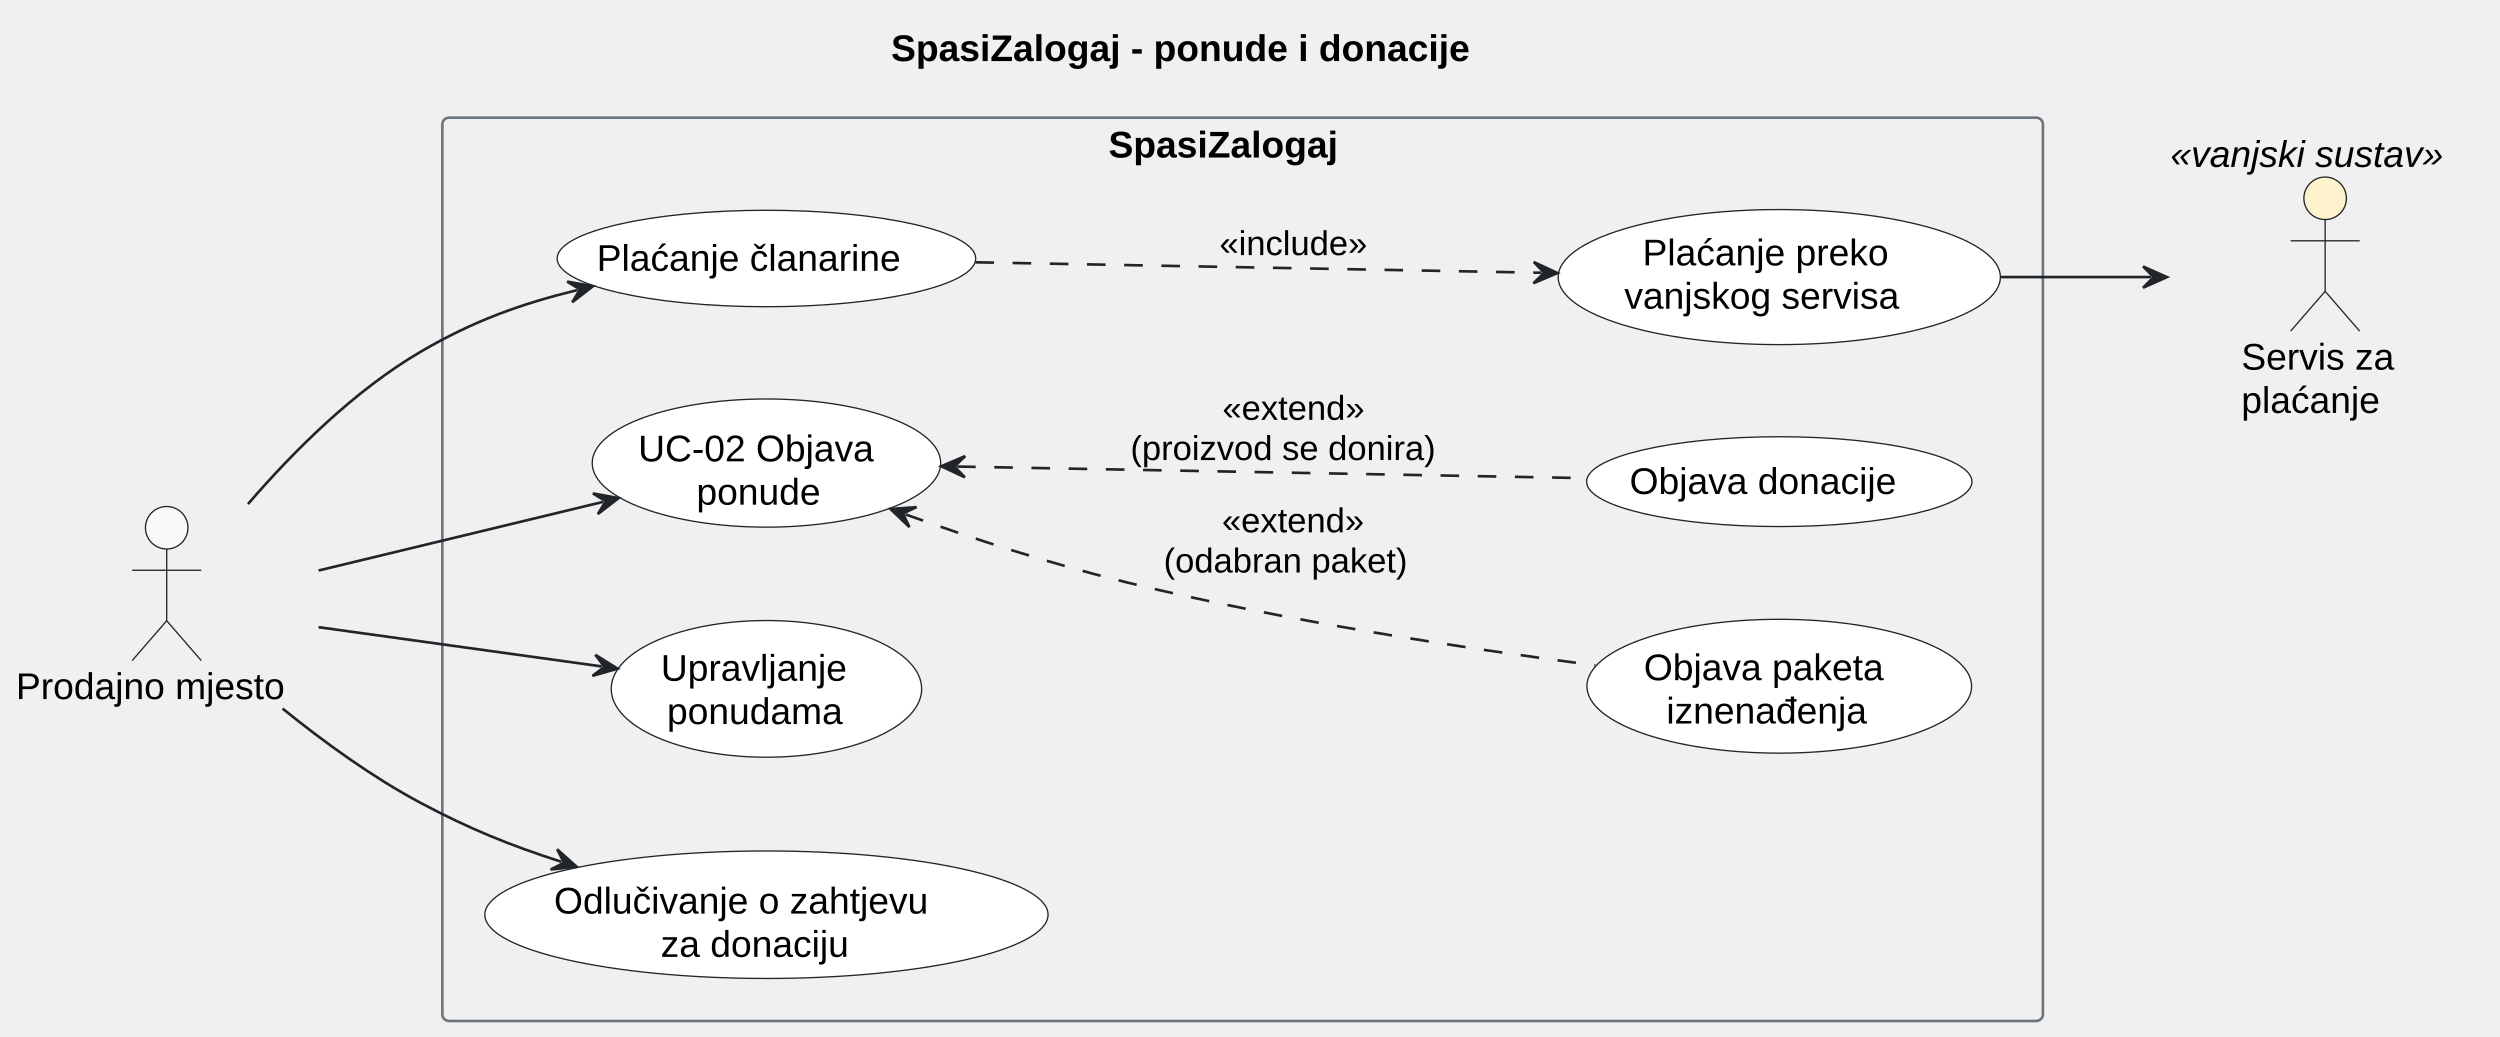
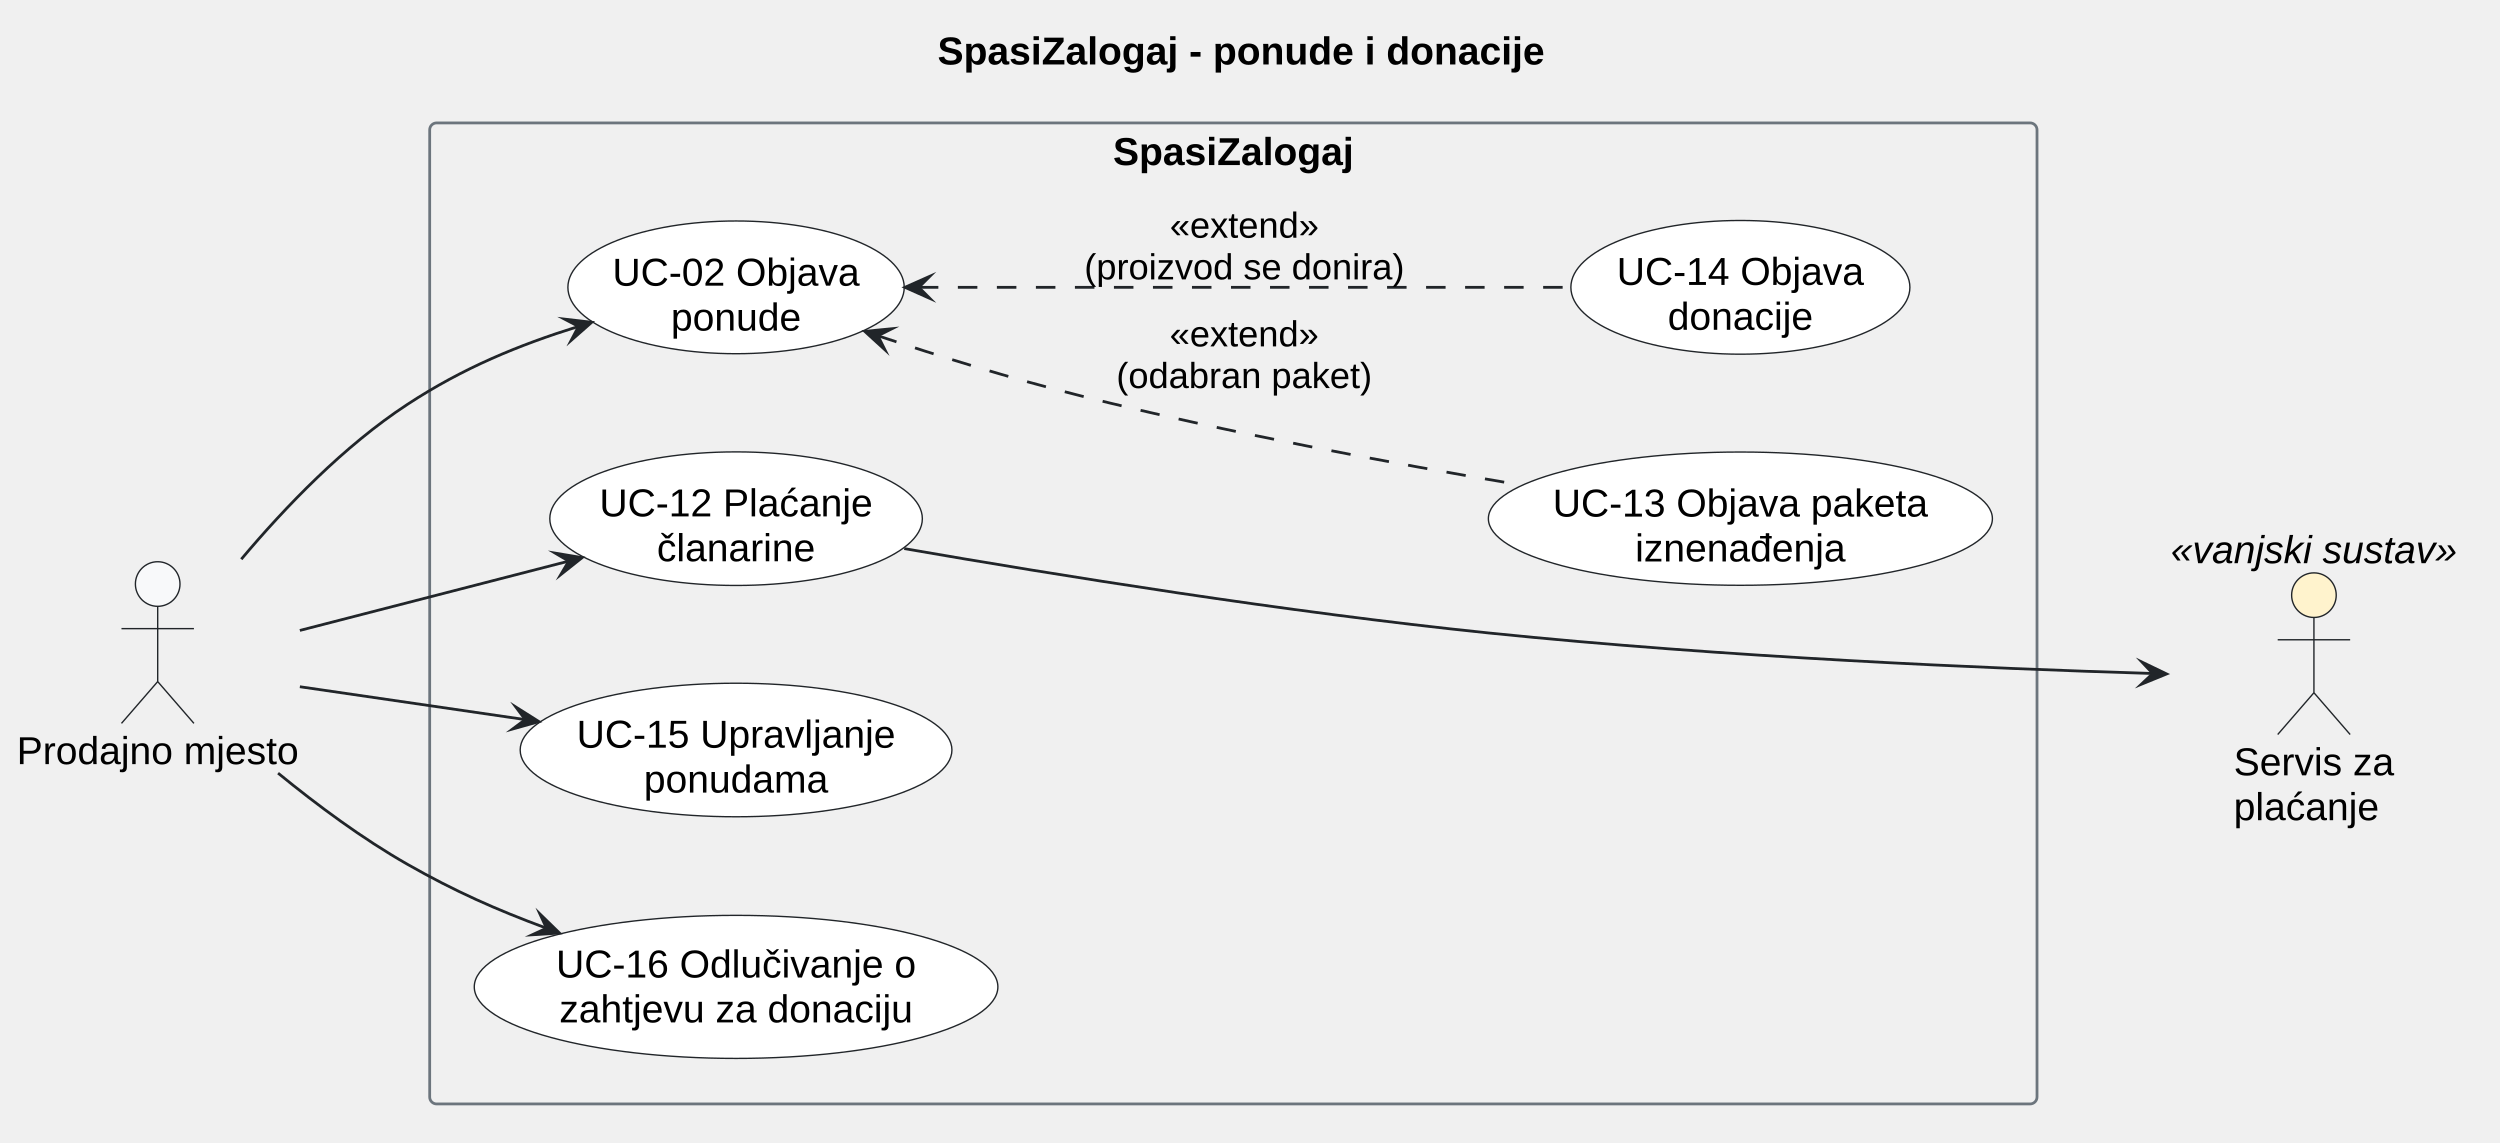
- <svg xmlns="http://www.w3.org/2000/svg" contentStyleType="text/css" data-diagram-type="DESCRIPTION" height="390px" preserveAspectRatio="none" style="width:941px;height:390px;background:#FFFFFF;" version="1.1" viewBox="0 0 941 390" width="941px" zoomAndPan="magnify">
+ <svg xmlns="http://www.w3.org/2000/svg" version="1.1" data-diagram-type="DESCRIPTION" style="width:897px;height:410px;background:#FFFFFF;" width="897px" height="410px" viewBox="0 0 897 410" zoomAndPan="magnify" preserveAspectRatio="none" contentStyleType="text/css">
  <defs />
-   <g>
+   <g font-family="sans-serif" lengthAdjust="spacing">
    <g class="title" data-source-line="16">
-       <text fill="#000000" font-family="Arial" font-size="14" font-weight="bold" lengthAdjust="spacing" textLength="256.607" x="335.403" y="22.995">SpasiZalogaj - ponude i donacije</text>
+       <text x="336.395" y="23.132" fill="#000" font-size="14" textLength="217.807" font-weight="700" font-family="Arial">SpasiZalogaj - ponude i donacije</text>
    </g>
-     <g class="cluster" data-entity="SpasiZalogaj" data-source-line="38" data-uid="ent0003" id="cluster_SpasiZalogaj">
-       <rect fill="none" height="340" rx="2.5" ry="2.5" style="stroke:#6C757D;stroke-width:1;" width="602.45" x="166.5" y="44.297" />
-       <text fill="#000000" font-family="Arial" font-size="14" font-weight="bold" lengthAdjust="spacing" textLength="100.967" x="417.242" y="59.292">SpasiZalogaj</text>
+     <g class="cluster" data-qualified-name="SpasiZalogaj" id="ent0002" data-source-line="38">
+       <rect x="154.17" y="44.099" width="576.71" height="352" fill="none" style="stroke:#6C757D;stroke-width:1;" rx="2.5" ry="2.5" />
+       <text x="399.346" y="59.23" fill="#000" font-size="14" textLength="86.358" font-weight="700" font-family="Arial">SpasiZalogaj</text>
    </g>
-     <g class="entity" data-entity="UCClan" data-source-line="39" data-uid="ent0004" id="entity_UCClan">
-       <ellipse cx="288.488" cy="97.3" fill="#FFFFFF" rx="78.768" ry="18.154" style="stroke:#212529;stroke-width:0.5;" />
-       <text fill="#000000" font-family="Arial" font-size="14" lengthAdjust="spacing" textLength="127.764" x="224.606" y="101.949">Plaćanje članarine</text>
+     <g class="entity" data-qualified-name="SpasiZalogaj.UC02" id="ent0003" data-source-line="39">
+       <ellipse cx="264.098" cy="103.101" rx="60.338" ry="23.812" fill="#FFF" style="stroke:#212529;stroke-width:0.5;" />
+       <text x="219.746" y="102.509" fill="#000" font-size="14" textLength="88.703" font-family="Arial">UC-02 Objava</text>
+       <text x="240.739" y="118.608" fill="#000" font-size="14" textLength="46.717" font-family="Arial">ponude</text>
    </g>
-     <g class="entity" data-entity="UCPlati" data-source-line="40" data-uid="ent0005" id="entity_UCPlati">
-       <ellipse cx="669.721" cy="104.296" fill="#FFFFFF" rx="83.231" ry="25.419" style="stroke:#212529;stroke-width:0.5;" />
-       <text fill="#000000" font-family="Arial" font-size="14" lengthAdjust="spacing" textLength="102.942" x="618.25" y="99.895">Plaćanje preko</text>
-       <text fill="#000000" font-family="Arial" font-size="14" lengthAdjust="spacing" textLength="116.642" x="611.4" y="116.192">vanjskog servisa</text>
+     <g class="entity" data-qualified-name="SpasiZalogaj.UC13" id="ent0004" data-source-line="40">
+       <ellipse cx="624.451" cy="186.096" rx="90.421" ry="23.908" fill="#FFF" style="stroke:#212529;stroke-width:0.5;" />
+       <text x="557.137" y="185.355" fill="#000" font-size="14" textLength="134.627" font-family="Arial">UC-13 Objava paketa</text>
+       <text x="586.696" y="201.453" fill="#000" font-size="14" textLength="75.51" font-family="Arial">iznenađenja</text>
    </g>
-     <g class="entity" data-entity="UC02" data-source-line="42" data-uid="ent0006" id="entity_UC02">
-       <ellipse cx="288.494" cy="174.298" fill="#FFFFFF" rx="65.584" ry="24.121" style="stroke:#212529;stroke-width:0.5;" />
-       <text fill="#000000" font-family="Arial" font-size="14" lengthAdjust="spacing" textLength="96.578" x="240.205" y="173.659">UC-02 Objava</text>
-       <text fill="#000000" font-family="Arial" font-size="14" lengthAdjust="spacing" textLength="52.698" x="262.145" y="189.956">ponude</text>
+     <g class="entity" data-qualified-name="SpasiZalogaj.UC14" id="ent0005" data-source-line="41">
+       <ellipse cx="624.45" cy="103.096" rx="60.82" ry="23.988" fill="#FFF" style="stroke:#212529;stroke-width:0.5;" />
+       <text x="580.099" y="102.23" fill="#000" font-size="14" textLength="88.703" font-family="Arial">UC-14 Objava</text>
+       <text x="598.375" y="118.328" fill="#000" font-size="14" textLength="52.151" font-family="Arial">donacije</text>
    </g>
-     <g class="entity" data-entity="UCPaket" data-source-line="43" data-uid="ent0007" id="entity_UCPaket">
-       <ellipse cx="669.716" cy="258.294" fill="#FFFFFF" rx="72.396" ry="25.187" style="stroke:#212529;stroke-width:0.5;" />
-       <text fill="#000000" font-family="Arial" font-size="14" lengthAdjust="spacing" textLength="101.944" x="618.744" y="256.035">Objava paketa</text>
-       <text fill="#000000" font-family="Arial" font-size="14" lengthAdjust="spacing" textLength="85.019" x="627.207" y="272.332">iznenađenja</text>
+     <g class="entity" data-qualified-name="SpasiZalogaj.UC12" id="ent0006" data-source-line="42">
+       <ellipse cx="264.104" cy="186.101" rx="66.834" ry="23.962" fill="#FFF" style="stroke:#212529;stroke-width:0.5;" />
+       <text x="215.08" y="185.274" fill="#000" font-size="14" textLength="98.048" font-family="Arial">UC-12 Plaćanje</text>
+       <text x="235.697" y="201.373" fill="#000" font-size="14" textLength="56.813" font-family="Arial">članarine</text>
    </g>
-     <g class="entity" data-entity="UCDonacija" data-source-line="44" data-uid="ent0008" id="entity_UCDonacija">
-       <ellipse cx="669.719" cy="181.293" fill="#FFFFFF" rx="72.529" ry="16.906" style="stroke:#212529;stroke-width:0.5;" />
-       <text fill="#000000" font-family="Arial" font-size="14" lengthAdjust="spacing" textLength="112.684" x="613.378" y="185.941">Objava donacije</text>
+     <g class="entity" data-qualified-name="SpasiZalogaj.UC15" id="ent0007" data-source-line="43">
+       <ellipse cx="264.096" cy="269.098" rx="77.456" ry="23.959" fill="#FFF" style="stroke:#212529;stroke-width:0.5;" />
+       <text x="206.906" y="268.276" fill="#000" font-size="14" textLength="114.379" font-family="Arial">UC-15 Upravljanje</text>
+       <text x="231.013" y="284.374" fill="#000" font-size="14" textLength="66.165" font-family="Arial">ponudama</text>
    </g>
-     <g class="entity" data-entity="UCUpravljanje" data-source-line="46" data-uid="ent0009" id="entity_UCUpravljanje">
-       <ellipse cx="288.491" cy="259.292" fill="#FFFFFF" rx="58.422" ry="25.725" style="stroke:#212529;stroke-width:0.5;" />
-       <text fill="#000000" font-family="Arial" font-size="14" lengthAdjust="spacing" textLength="79.488" x="248.747" y="256.251">Upravljanje</text>
-       <text fill="#000000" font-family="Arial" font-size="14" lengthAdjust="spacing" textLength="74.881" x="251.051" y="272.548">ponudama</text>
+     <g class="entity" data-qualified-name="SpasiZalogaj.UC16" id="ent0008" data-source-line="44">
+       <ellipse cx="264.104" cy="354.095" rx="93.934" ry="25.666" fill="#FFF" style="stroke:#212529;stroke-width:0.5;" />
+       <text x="199.518" y="350.738" fill="#000" font-size="14" textLength="129.172" font-family="Arial">UC-16 Odlučivanje o</text>
+       <text x="200.674" y="366.836" fill="#000" font-size="14" textLength="126.861" font-family="Arial">zahtjevu za donaciju</text>
    </g>
-     <g class="entity" data-entity="UCOdluka" data-source-line="48" data-uid="ent0010" id="entity_UCOdluka">
-       <ellipse cx="288.486" cy="344.3" fill="#FFFFFF" rx="105.996" ry="23.993" style="stroke:#212529;stroke-width:0.5;" />
-       <text fill="#000000" font-family="Arial" font-size="14" lengthAdjust="spacing" textLength="159.913" x="208.53" y="343.864">Odlučivanje o zahtjevu</text>
-       <text fill="#000000" font-family="Arial" font-size="14" lengthAdjust="spacing" textLength="79.632" x="248.67" y="360.161">za donaciju</text>
+     <g class="entity" data-qualified-name="Prodavac" id="ent0001" data-source-line="36">
+       <ellipse cx="56.583" cy="209.549" rx="8" ry="8" fill="#F8F9FA" style="stroke:#212529;stroke-width:0.5;" />
+       <path d="M56.583,217.549 L56.583,244.549 M43.583,225.549 L69.583,225.549 M56.583,244.549 L43.583,259.549 M56.583,244.549 L69.583,259.549" style="stroke:#212529;stroke-width:0.5;" fill="none" />
+       <text x="6" y="274.18" fill="#000" font-size="14" textLength="101.165" font-family="Arial">Prodajno mjesto</text>
    </g>
-     <g class="entity" data-entity="Prodavac" data-source-line="36" data-uid="ent0002" id="entity_Prodavac">
-       <ellipse cx="62.748" cy="198.647" fill="#F8F9FA" rx="8" ry="8" style="stroke:#212529;stroke-width:0.5;" />
-       <path d="M62.748,206.647 L62.748,233.647 M49.748,214.647 L75.749,214.647 M62.748,233.647 L49.748,248.647 M62.748,233.647 L75.749,248.647" fill="none" style="stroke:#212529;stroke-width:0.5;" />
-       <text fill="#000000" font-family="Arial" font-size="14" lengthAdjust="spacing" textLength="113.497" x="6" y="263.142">Prodajno mjesto</text>
+     <g class="entity" data-qualified-name="Placanje" id="ent0009" data-source-line="47">
+       <ellipse cx="830.238" cy="213.547" rx="8" ry="8" fill="#FFF3CD" style="stroke:#212529;stroke-width:0.5;" />
+       <path d="M830.238,221.547 L830.238,248.547 M817.238,229.547 L843.238,229.547 M830.238,248.547 L817.238,263.547 M830.238,248.547 L843.238,263.547" style="stroke:#212529;stroke-width:0.5;" fill="none" />
+       <text x="801.452" y="278.179" fill="#000" font-size="14" textLength="57.572" font-family="Arial">Servis za</text>
+       <text x="801.452" y="294.278" fill="#000" font-size="14" textLength="52.151" font-family="Arial">plaćanje</text>
+       <text x="778.88" y="202.08" fill="#000" font-size="14" textLength="102.717" font-style="italic" font-family="Arial">«vanjski sustav»</text>
    </g>
-     <g class="entity" data-entity="Placanje" data-source-line="51" data-uid="ent0011" id="entity_Placanje">
-       <ellipse cx="875.182" cy="74.644" fill="#FFF3CD" rx="8" ry="8" style="stroke:#212529;stroke-width:0.5;" />
-       <path d="M875.182,82.644 L875.182,109.644 M862.182,90.644 L888.182,90.644 M875.182,109.644 L862.182,124.644 M875.182,109.644 L888.182,124.644" fill="none" style="stroke:#212529;stroke-width:0.5;" />
-       <text fill="#000000" font-family="Arial" font-size="14" lengthAdjust="spacing" textLength="63.102" x="843.631" y="139.139">Servis za</text>
-       <text fill="#000000" font-family="Arial" font-size="14" lengthAdjust="spacing" textLength="59.008" x="843.631" y="155.436">plaćanje</text>
-       <text fill="#000000" font-family="Arial" font-size="14" font-style="italic" lengthAdjust="spacing" textLength="116.464" x="816.95" y="62.842">«vanjski sustav»</text>
+     <g class="link" data-entity-1="ent0001" data-entity-2="ent0003" id="lnk10" data-source-line="50" data-link-type="dependency">
+       <path d="M86.57,200.649 C102.44,181.779 123.47,159.969 146.17,145.099 C166.19,131.979 186.067,123.829 207.557,117.119" style="stroke:#212529;stroke-width:1;" fill="none" id="Prodavac-to-UC02" />
+       <polygon points="212.33,115.629,202.547,114.493,207.557,117.119,204.931,122.129,212.33,115.629" fill="#212529" style="stroke:#212529;stroke-width:1;stroke-linejoin:miter;stroke-miterlimit:10;" />
    </g>
-     <g class="link" data-entity-1="Prodavac" data-entity-2="UCClan" data-source-line="54" data-uid="lnk12" id="link_Prodavac_UCClan">
-       <path d="M93.34,189.727 C110.41,169.917 133.42,146.937 158.5,132.297 C178.14,120.827 195.812,114.445 217.352,109.165" fill="none" id="Prodavac-to-UCClan" style="stroke:#212529;stroke-width:1;" />
-       <polygon fill="#212529" points="223.18,107.737,213.487,105.995,218.324,108.927,215.391,113.765,223.18,107.737" style="stroke:#212529;stroke-width:1;" />
+     <g class="link" data-entity-1="ent0003" data-entity-2="ent0004" id="lnk11" data-source-line="51" data-link-type="dependency">
+       <path d="M315.003,120.47 C338.073,128.16 361.97,135.559 388.03,142.099 C440.06,155.159 499.43,166.229 545.53,173.999" style="stroke:#212529;stroke-width:1;stroke-dasharray:7,7;" fill="none" id="UC02-backto-UC13" />
+       <polygon points="310.26,118.889,317.533,125.529,315.003,120.47,320.063,117.94,310.26,118.889" fill="#212529" style="stroke:#212529;stroke-width:1;stroke-linejoin:miter;stroke-miterlimit:10;" />
+       <text x="419.675" y="124.292" fill="#000" font-size="13" textLength="53.492" font-family="Arial">«extend»</text>
+       <text x="400.53" y="139.241" fill="#000" font-size="13" textLength="91.781" font-family="Arial">(odabran paket)</text>
    </g>
-     <g class="link" data-entity-1="UCClan" data-entity-2="UCPlati" data-source-line="55" data-uid="lnk13" id="link_UCClan_UCPlati">
-       <path d="M367.15,98.727 C430.97,99.907 515.141,101.466 580.241,102.666" fill="none" id="UCClan-to-UCPlati" style="stroke:#212529;stroke-width:1;stroke-dasharray:7,7;" />
-       <polygon fill="#212529" points="586.24,102.777,577.315,98.612,581.241,102.685,577.168,106.61,586.24,102.777" style="stroke:#212529;stroke-width:1;" />
-       <text fill="#000000" font-family="Arial" font-size="13" lengthAdjust="spacing" textLength="63.007" x="458.99" y="96.034">«include»</text>
+     <g class="link" data-entity-1="ent0003" data-entity-2="ent0005" id="lnk12" data-source-line="52" data-link-type="dependency">
+       <path d="M329.68,103.099 C395.75,103.099 496.76,103.099 563.14,103.099" style="stroke:#212529;stroke-width:1;stroke-dasharray:7,7;" fill="none" id="UC02-backto-UC14" />
+       <polygon points="324.68,103.099,333.68,107.099,329.68,103.099,333.68,99.099,324.68,103.099" fill="#212529" style="stroke:#212529;stroke-width:1;stroke-linejoin:miter;stroke-miterlimit:10;" />
+       <text x="419.727" y="85.292" fill="#000" font-size="13" textLength="53.492" font-family="Arial">«extend»</text>
+       <text x="389.03" y="100.241" fill="#000" font-size="13" textLength="114.886" font-family="Arial">(proizvod se donira)</text>
    </g>
-     <g class="link" data-entity-1="UCPlati" data-entity-2="Placanje" data-source-line="56" data-uid="lnk14" id="link_UCPlati_Placanje">
-       <path d="M753.18,104.297 C774.11,104.297 790.17,104.297 809.64,104.297" fill="none" id="UCPlati-to-Placanje" style="stroke:#212529;stroke-width:1;" />
-       <polygon fill="#212529" points="815.64,104.297,806.64,100.297,810.64,104.297,806.64,108.297,815.64,104.297" style="stroke:#212529;stroke-width:1;" />
+     <g class="link" data-entity-1="ent0001" data-entity-2="ent0006" id="lnk13" data-source-line="55" data-link-type="dependency">
+       <path d="M107.59,226.199 C138.25,218.299 172.659,209.428 204.049,201.328" style="stroke:#212529;stroke-width:1;" fill="none" id="Prodavac-to-UC12" />
+       <polygon points="208.89,200.079,199.176,198.454,204.049,201.328,201.175,206.2,208.89,200.079" fill="#212529" style="stroke:#212529;stroke-width:1;stroke-linejoin:miter;stroke-miterlimit:10;" />
    </g>
-     <g class="link" data-entity-1="Prodavac" data-entity-2="UC02" data-source-line="59" data-uid="lnk15" id="link_Prodavac_UC02">
-       <path d="M119.92,214.737 C154.48,206.397 192.737,197.164 227.017,188.894" fill="none" id="Prodavac-to-UC02" style="stroke:#212529;stroke-width:1;" />
-       <polygon fill="#212529" points="232.85,187.487,223.163,185.709,227.989,188.66,225.039,193.486,232.85,187.487" style="stroke:#212529;stroke-width:1;" />
+     <g class="link" data-entity-1="ent0006" data-entity-2="ent0009" id="lnk14" data-source-line="56" data-link-type="dependency">
+       <path d="M324.44,196.839 C378.79,206.279 461.57,219.629 534.03,227.099 C619.04,235.859 713.342,239.845 772.392,241.655" style="stroke:#212529;stroke-width:1;" fill="none" id="UC12-to-Placanje" />
+       <polygon points="777.39,241.809,768.517,237.535,772.392,241.655,768.272,245.531,777.39,241.809" fill="#212529" style="stroke:#212529;stroke-width:1;stroke-linejoin:miter;stroke-miterlimit:10;" />
    </g>
-     <g class="link" data-entity-1="UC02" data-entity-2="UCPaket" data-source-line="60" data-uid="lnk16" id="link_UC02_UCPaket">
-       <path d="M340.828,193.621 C366.728,202.901 394.25,211.897 424.49,219.297 C483.19,233.667 551.17,244.027 600.48,250.437" fill="none" id="UC02-backto-UCPaket" style="stroke:#212529;stroke-width:1;stroke-dasharray:7,7;" />
-       <polygon fill="#212529" points="335.18,191.597,342.303,198.398,339.887,193.283,345.002,190.867,335.18,191.597" style="stroke:#212529;stroke-width:1;" />
-       <text fill="#000000" font-family="Arial" font-size="13" lengthAdjust="spacing" textLength="61.185" x="459.943" y="200.364">«extend»</text>
-       <text fill="#000000" font-family="Arial" font-size="13" lengthAdjust="spacing" textLength="105.092" x="437.99" y="215.497">(odabran paket)</text>
+     <g class="link" data-entity-1="ent0001" data-entity-2="ent0007" id="lnk15" data-source-line="59" data-link-type="dependency">
+       <path d="M107.59,246.399 C133.38,250.159 160.292,254.086 188.442,258.196" style="stroke:#212529;stroke-width:1;" fill="none" id="Prodavac-to-UC15" />
+       <polygon points="193.39,258.919,185.062,253.66,188.442,258.196,183.907,261.576,193.39,258.919" fill="#212529" style="stroke:#212529;stroke-width:1;stroke-linejoin:miter;stroke-miterlimit:10;" />
    </g>
-     <g class="link" data-entity-1="UC02" data-entity-2="UCDonacija" data-source-line="61" data-uid="lnk17" id="link_UC02_UCDonacija">
-       <path d="M360.249,175.607 C427.739,176.847 527.2,178.687 597.12,179.977" fill="none" id="UC02-backto-UCDonacija" style="stroke:#212529;stroke-width:1;stroke-dasharray:7,7;" />
-       <polygon fill="#212529" points="354.25,175.497,363.175,179.661,359.249,175.589,363.322,171.663,354.25,175.497" style="stroke:#212529;stroke-width:1;" />
-       <text fill="#000000" font-family="Arial" font-size="13" lengthAdjust="spacing" textLength="61.185" x="460.113" y="158.034">«extend»</text>
-       <text fill="#000000" font-family="Arial" font-size="13" lengthAdjust="spacing" textLength="130.432" x="425.49" y="173.167">(proizvod se donira)</text>
-     </g>
-     <g class="link" data-entity-1="Prodavac" data-entity-2="UCUpravljanje" data-source-line="64" data-uid="lnk18" id="link_Prodavac_UCUpravljanje">
-       <path d="M119.92,236.077 C154.35,240.847 192.297,246.102 226.517,250.852" fill="none" id="Prodavac-to-UCUpravljanje" style="stroke:#212529;stroke-width:1;" />
-       <polygon fill="#212529" points="232.46,251.677,224.095,246.477,227.507,250.989,222.995,254.401,232.46,251.677" style="stroke:#212529;stroke-width:1;" />
-     </g>
-     <g class="link" data-entity-1="Prodavac" data-entity-2="UCOdluka" data-source-line="67" data-uid="lnk19" id="link_Prodavac_UCOdluka">
-       <path d="M106.36,266.707 C121.95,279.327 140.25,292.597 158.5,302.297 C176.69,311.977 191.81,318.105 211.34,324.405" fill="none" id="Prodavac-to-UCOdluka" style="stroke:#212529;stroke-width:1;" />
-       <polygon fill="#212529" points="217.05,326.247,209.713,319.677,212.292,324.712,207.257,327.291,217.05,326.247" style="stroke:#212529;stroke-width:1;" />
+     <g class="link" data-entity-1="ent0001" data-entity-2="ent0008" id="lnk16" data-source-line="62" data-link-type="dependency">
+       <path d="M99.77,277.399 C113.85,288.919 130.07,300.929 146.17,310.099 C163.13,319.759 177.931,326.334 196.071,333.044" style="stroke:#212529;stroke-width:1;" fill="none" id="Prodavac-to-UC16" />
+       <polygon points="200.76,334.779,193.707,327.905,196.071,333.044,190.931,335.408,200.76,334.779" fill="#212529" style="stroke:#212529;stroke-width:1;stroke-linejoin:miter;stroke-miterlimit:10;" />
    </g>
  </g>
</svg>
